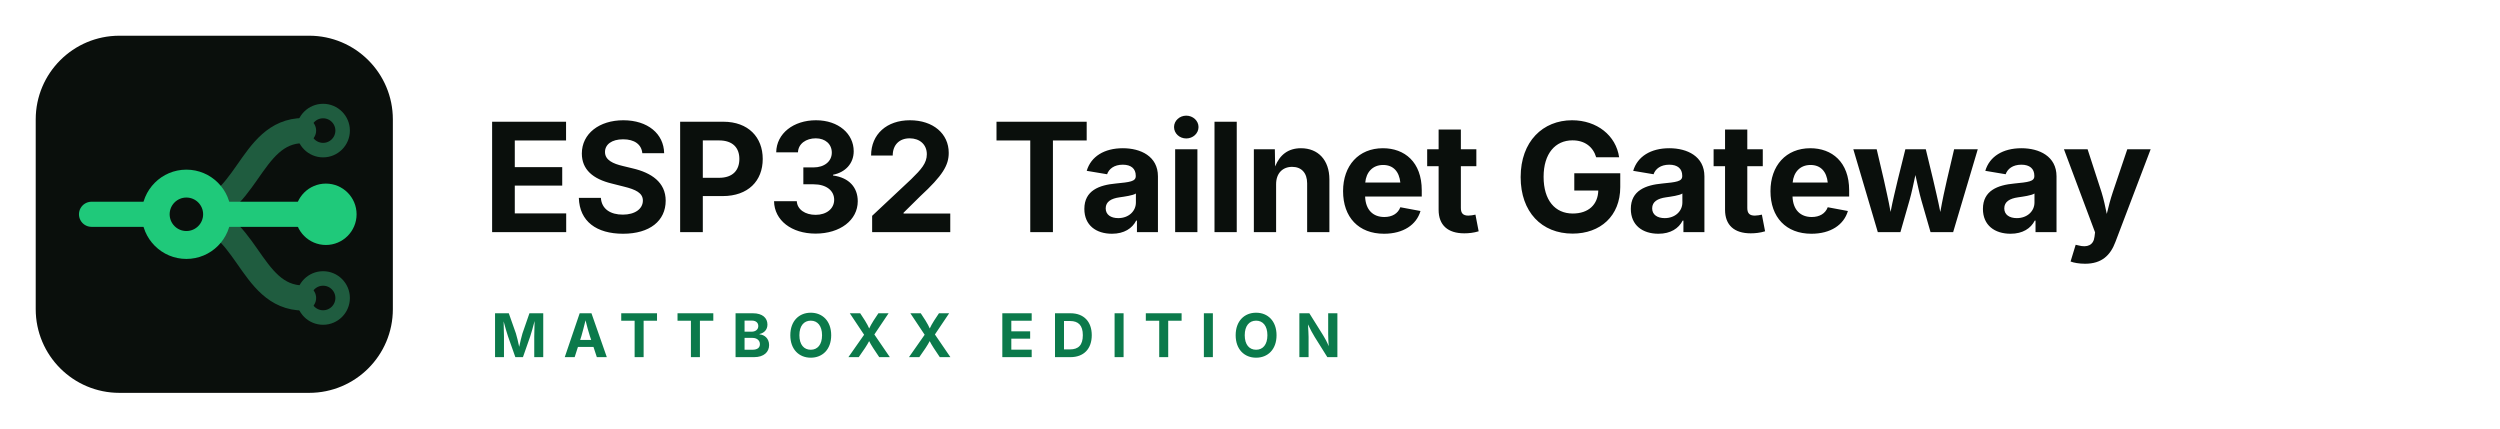
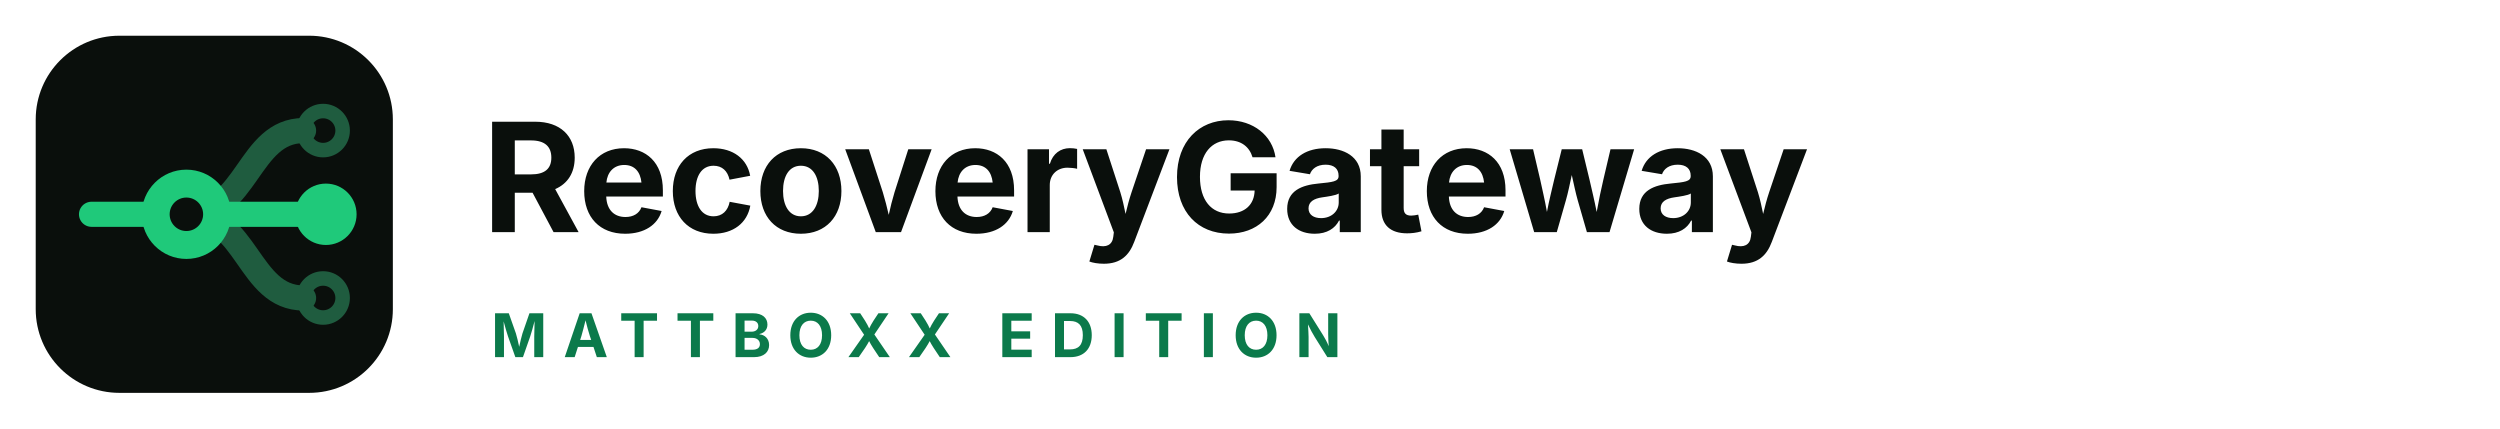
<svg xmlns="http://www.w3.org/2000/svg" viewBox="0 0 560 96" role="img" aria-labelledby="t">
  <g transform="translate(8 8) scale(1.25)">
    <rect width="64" height="64" rx="15" fill="#0A0F0C" />
    <g fill="none" stroke-linecap="round" stroke-width="4.5">
      <path d="M10 32h17" stroke="#1FC97A" />
      <path d="M27 32c11 0 11-15 21-15M27 32c11 0 11 15 21 15" stroke="#1F5C3F" />
      <path d="M27 32h21" stroke="#1FC97A" />
    </g>
    <circle cx="27" cy="32" r="8" fill="#1FC97A" />
    <circle cx="27" cy="32" r="3" fill="#0A0F0C" />
    <circle cx="52" cy="32" r="5.5" fill="#1FC97A" />
    <circle cx="51.5" cy="17" r="3.5" fill="none" stroke="#1F5C3F" stroke-width="2.6" />
    <circle cx="51.5" cy="47" r="3.5" fill="none" stroke="#1F5C3F" stroke-width="2.6" />
  </g>
  <g font-family="Inter, 'Segoe UI', Roboto, 'Helvetica Neue', Arial, sans-serif">
-     <text x="108" y="52" font-size="34" font-weight="650" letter-spacing="-0.4" fill="#0A0F0C">ESP32 Tailnet Gateway</text>
+     <text x="108" y="52" font-size="34" font-weight="650" letter-spacing="-0.4" fill="#0A0F0C">RecoveryGateway</text>
    <text x="110" y="80" font-size="13.5" font-weight="650" letter-spacing="3.6" fill="#0B7A4B">MATTBOXX EDITION</text>
  </g>
</svg>
